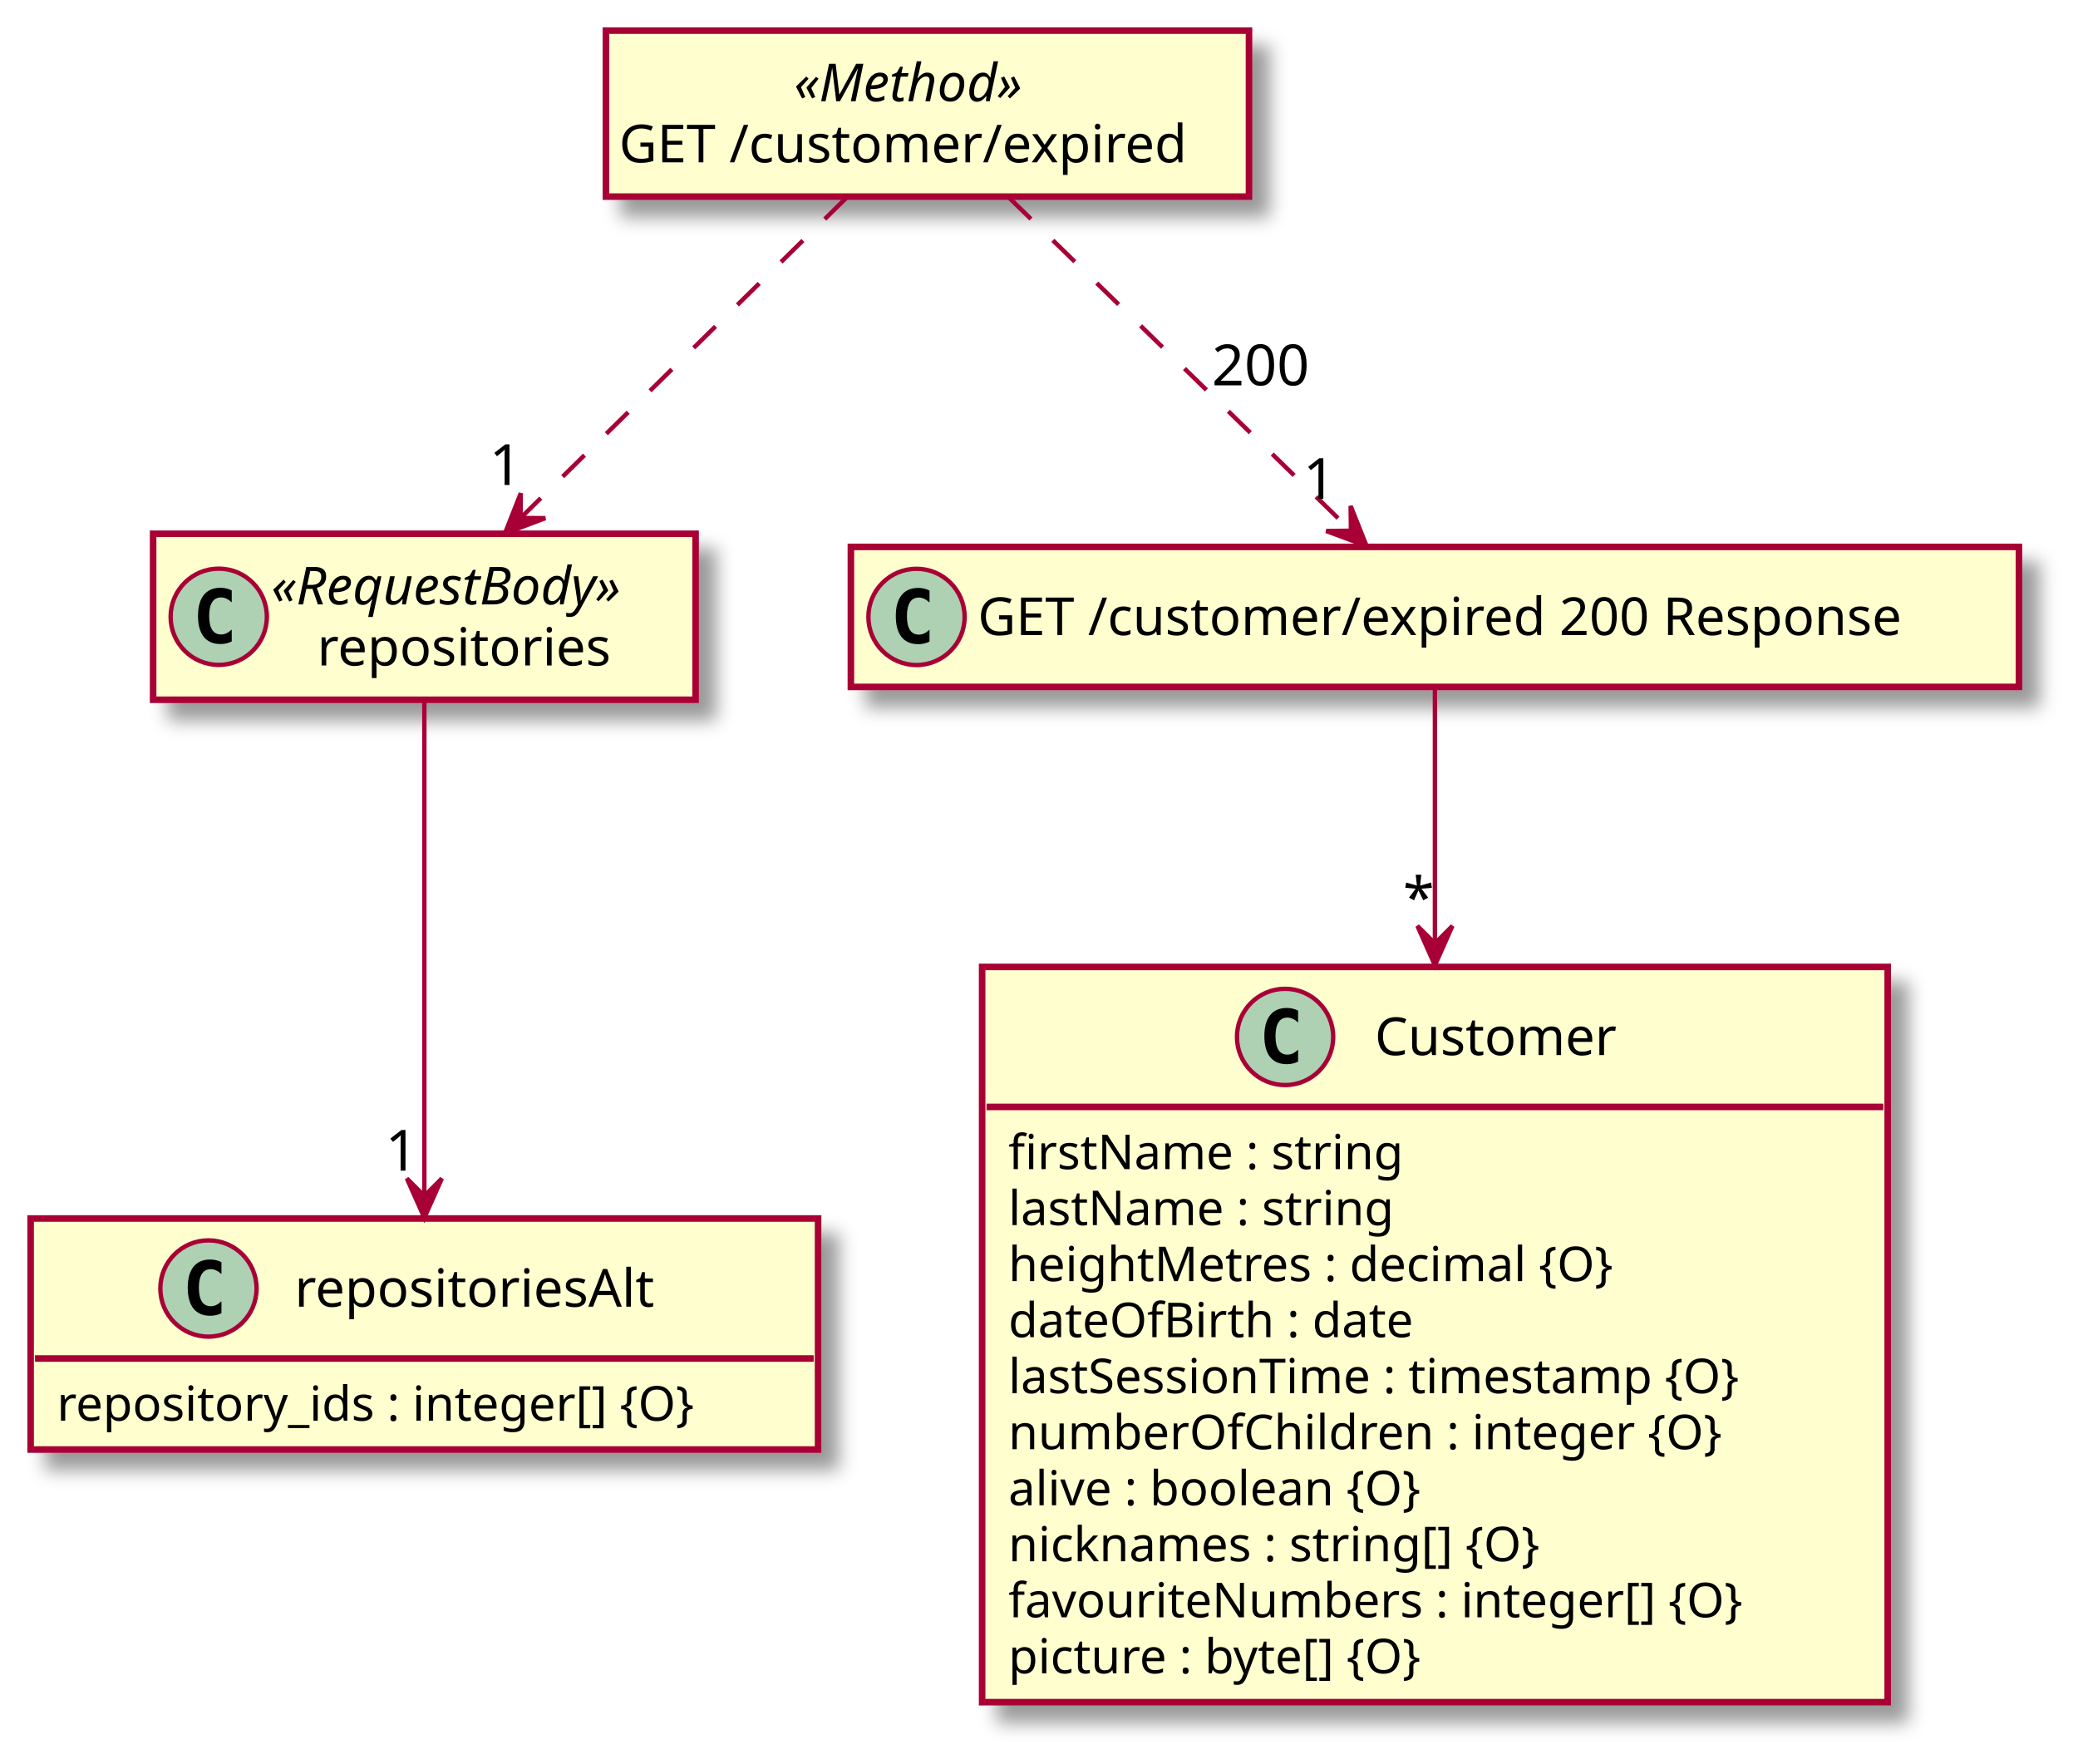
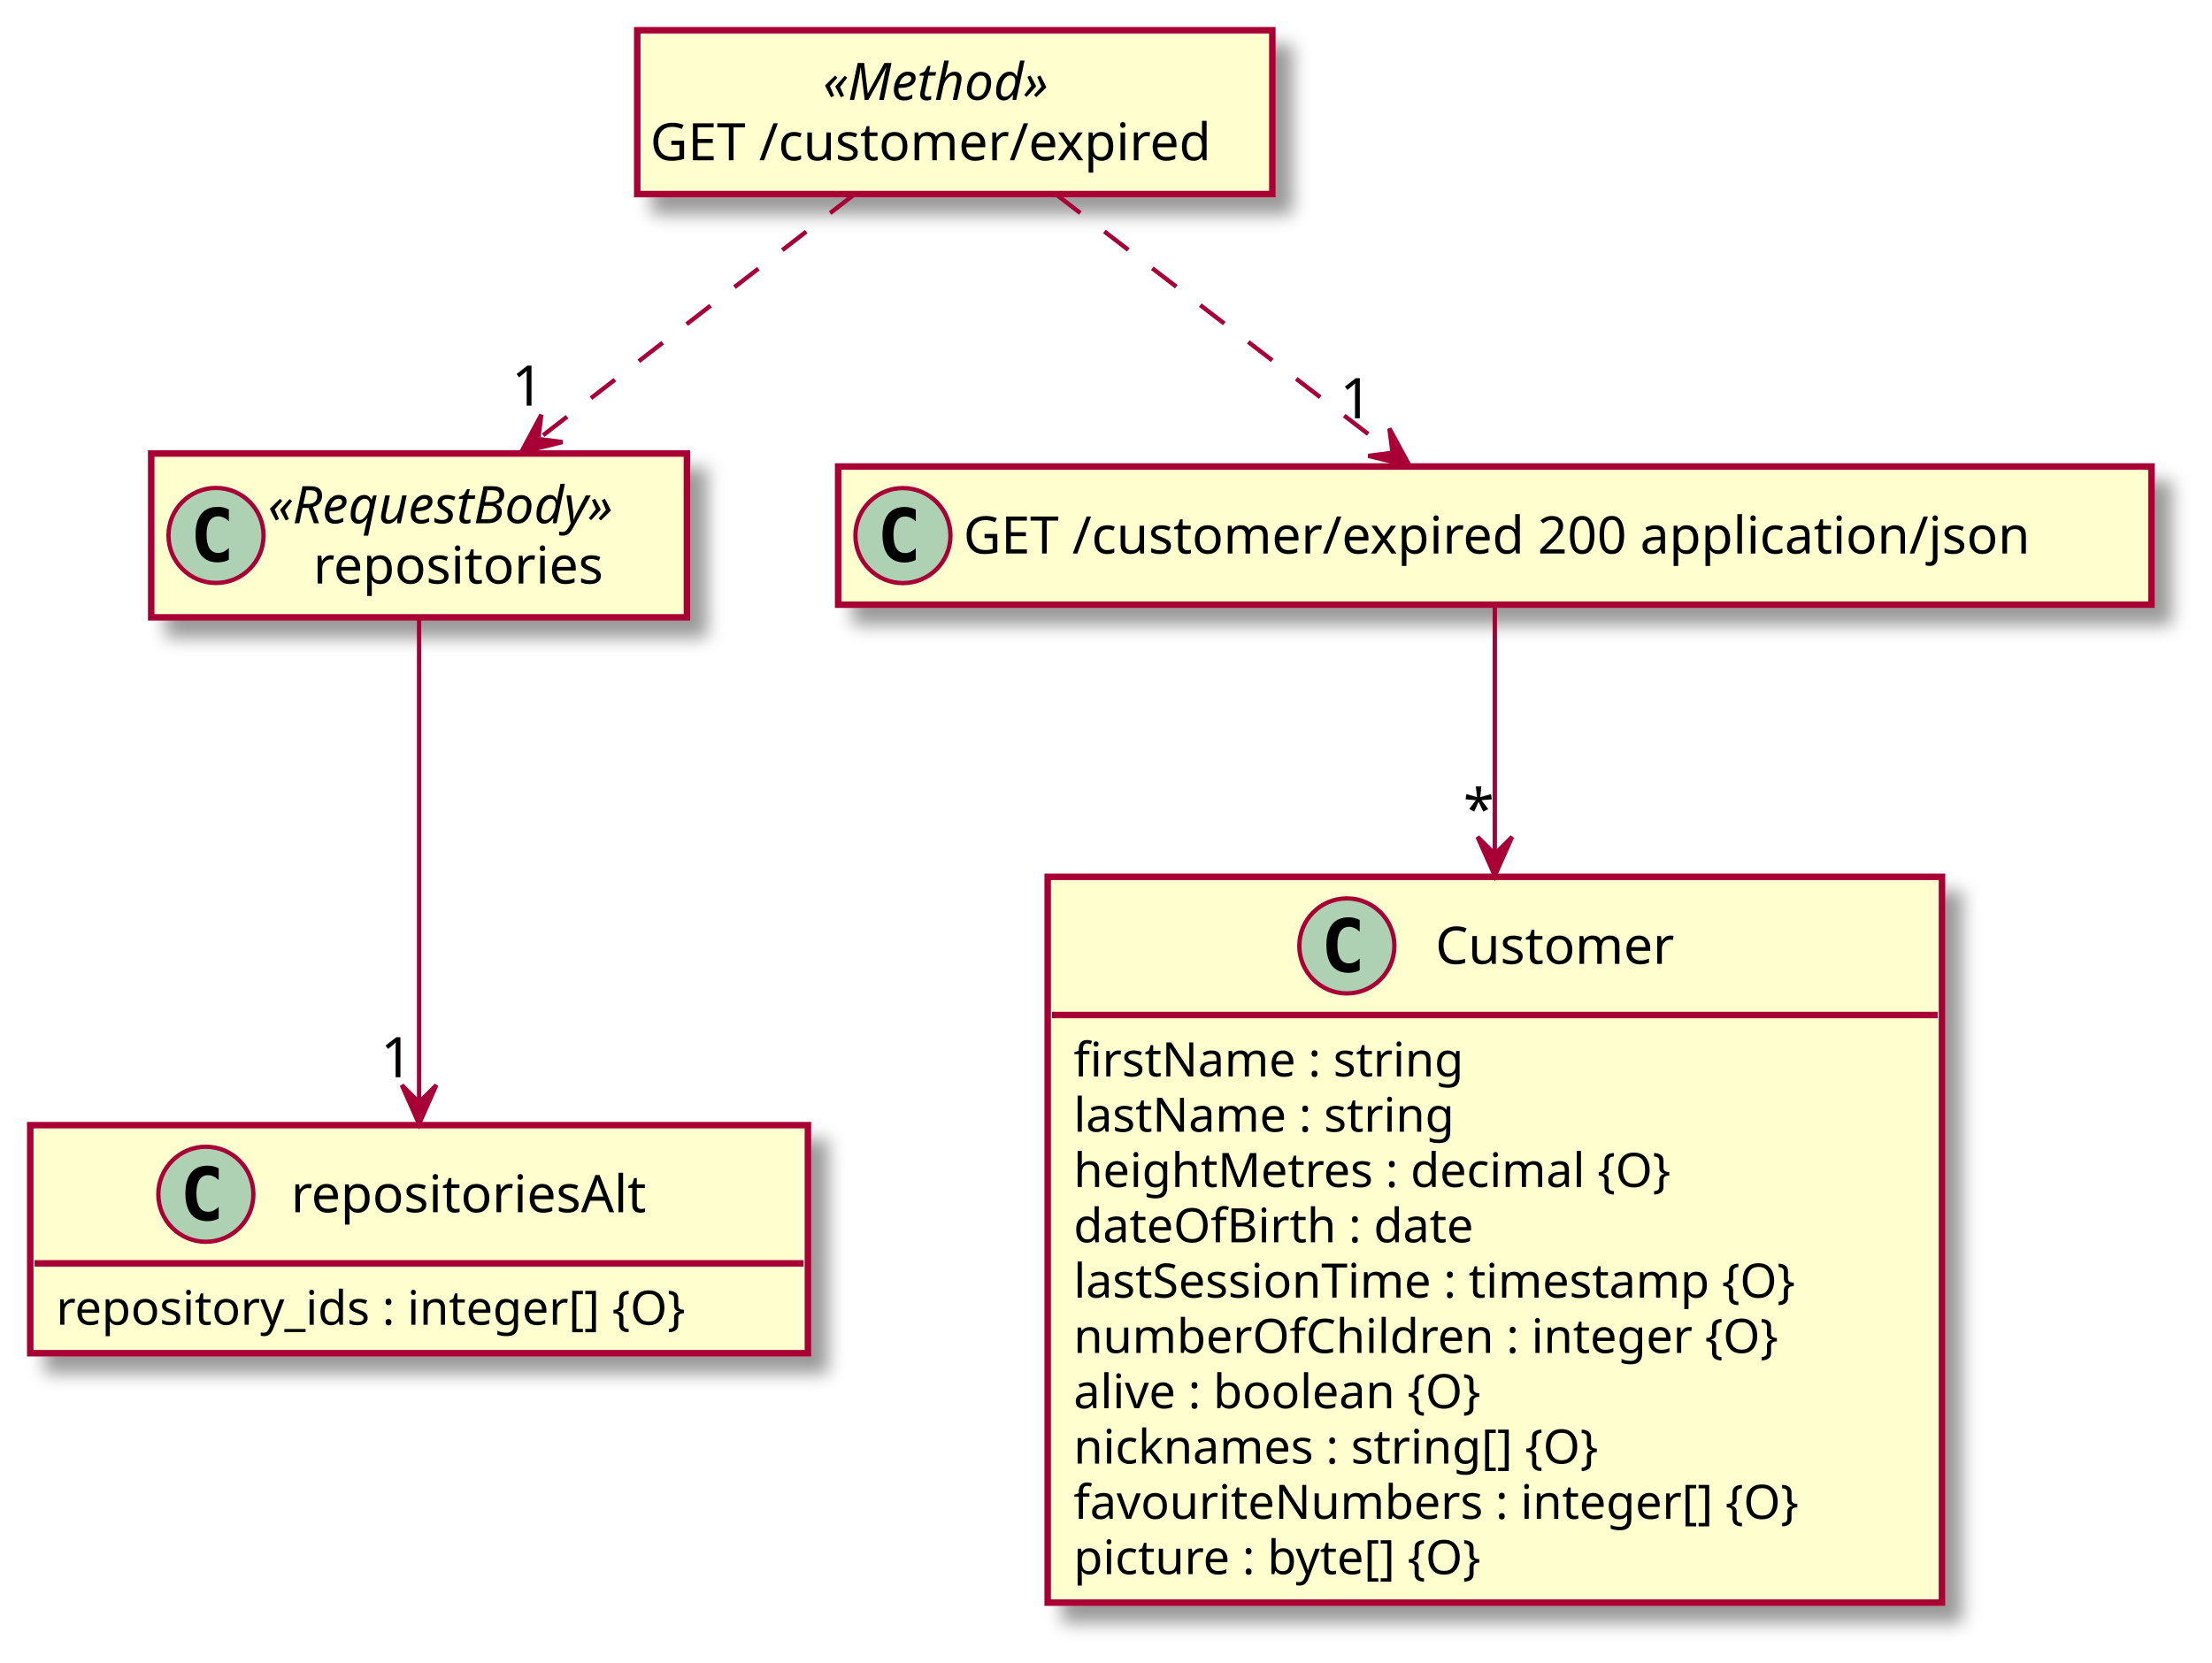
- <svg xmlns="http://www.w3.org/2000/svg" contentScriptType="application/ecmascript" contentStyleType="text/css" height="403px" preserveAspectRatio="none" style="width:475px;height:403px;" version="1.1" viewBox="0 0 475 403" width="475px" zoomAndPan="magnify">
+ <svg xmlns="http://www.w3.org/2000/svg" contentScriptType="application/ecmascript" contentStyleType="text/css" height="385px" preserveAspectRatio="none" style="width:512px;height:385px;" version="1.1" viewBox="0 0 512 385" width="512px" zoomAndPan="magnify">
  <defs>
-     <filter height="300%" id="f5huidbu75nmy" width="300%" x="-1" y="-1">
+     <filter height="300%" id="ft6bzt1rowso" width="300%" x="-1" y="-1">
      <feGaussianBlur result="blurOut" stdDeviation="2.0" />
      <feColorMatrix in="blurOut" result="blurOut2" type="matrix" values="0 0 0 0 0 0 0 0 0 0 0 0 0 0 0 0 0 0 .4 0" />
      <feOffset dx="4.0" dy="4.0" in="blurOut2" result="blurOut3" />
      <feBlend in="SourceGraphic" in2="blurOut3" mode="normal" />
    </filter>
  </defs>
  <g>
-     <rect codeLine="6" fill="#FEFECE" filter="url(#f5huidbu75nmy)" height="168.047" id="Customer" style="stroke:#A80036;stroke-width:1.5;" width="207" x="224.5" y="221" />
-     <ellipse cx="293.75" cy="237" fill="#ADD1B2" rx="11" ry="11" style="stroke:#A80036;stroke-width:1.0;" />
-     <path d="M296.719,242.641 Q296.141,242.938 295.5,243.078 Q294.859,243.234 294.156,243.234 Q291.656,243.234 290.328,241.594 Q289.016,239.938 289.016,236.812 Q289.016,233.688 290.328,232.031 Q291.656,230.375 294.156,230.375 Q294.859,230.375 295.5,230.531 Q296.156,230.688 296.719,230.984 L296.719,233.703 Q296.094,233.125 295.5,232.859 Q294.906,232.578 294.281,232.578 Q292.938,232.578 292.25,233.656 Q291.562,234.719 291.562,236.812 Q291.562,238.906 292.25,239.984 Q292.938,241.047 294.281,241.047 Q294.906,241.047 295.5,240.781 Q296.094,240.5 296.719,239.922 L296.719,242.641 Z " fill="#000000" />
-     <text fill="#000000" font-family="sans-serif" font-size="12" lengthAdjust="spacing" textLength="60" x="314.25" y="241.154">Customer</text>
-     <line style="stroke:#A80036;stroke-width:1.5;" x1="225.5" x2="430.5" y1="253" y2="253" />
-     <text fill="#000000" font-family="sans-serif" font-size="11" lengthAdjust="spacing" textLength="101" x="230.5" y="267.21">firstName : string</text>
-     <text fill="#000000" font-family="sans-serif" font-size="11" lengthAdjust="spacing" textLength="99" x="230.5" y="280.015">lastName : string</text>
-     <text fill="#000000" font-family="sans-serif" font-size="11" lengthAdjust="spacing" textLength="157" x="230.5" y="292.82">heightMetres : decimal {O}</text>
-     <text fill="#000000" font-family="sans-serif" font-size="11" lengthAdjust="spacing" textLength="102" x="230.5" y="305.625">dateOfBirth : date</text>
-     <text fill="#000000" font-family="sans-serif" font-size="11" lengthAdjust="spacing" textLength="195" x="230.5" y="318.429">lastSessionTime : timestamp {O}</text>
-     <text fill="#000000" font-family="sans-serif" font-size="11" lengthAdjust="spacing" textLength="183" x="230.5" y="331.234">numberOfChildren : integer {O}</text>
-     <text fill="#000000" font-family="sans-serif" font-size="11" lengthAdjust="spacing" textLength="110" x="230.5" y="344.039">alive : boolean {O}</text>
-     <text fill="#000000" font-family="sans-serif" font-size="11" lengthAdjust="spacing" textLength="141" x="230.5" y="356.843">nicknames : string[] {O}</text>
-     <text fill="#000000" font-family="sans-serif" font-size="11" lengthAdjust="spacing" textLength="189" x="230.5" y="369.648">favouriteNumbers : integer[] {O}</text>
-     <text fill="#000000" font-family="sans-serif" font-size="11" lengthAdjust="spacing" textLength="110" x="230.5" y="382.453">picture : byte[] {O}</text>
-     <rect codeLine="19" fill="#FEFECE" filter="url(#f5huidbu75nmy)" height="37.938" id="repositories" style="stroke:#A80036;stroke-width:1.5;" width="124" x="35" y="122" />
-     <ellipse cx="50" cy="140.969" fill="#ADD1B2" rx="11" ry="11" style="stroke:#A80036;stroke-width:1.0;" />
-     <path d="M52.969,146.609 Q52.391,146.906 51.75,147.047 Q51.109,147.203 50.406,147.203 Q47.906,147.203 46.578,145.562 Q45.266,143.906 45.266,140.781 Q45.266,137.656 46.578,136 Q47.906,134.344 50.406,134.344 Q51.109,134.344 51.75,134.5 Q52.406,134.656 52.969,134.953 L52.969,137.672 Q52.344,137.094 51.75,136.828 Q51.156,136.547 50.531,136.547 Q49.188,136.547 48.5,137.625 Q47.812,138.688 47.812,140.781 Q47.812,142.875 48.5,143.953 Q49.188,145.016 50.531,145.016 Q51.156,145.016 51.75,144.75 Q52.344,144.469 52.969,143.891 L52.969,146.609 Z " fill="#000000" />
-     <text fill="#000000" font-family="sans-serif" font-size="12" font-style="italic" lengthAdjust="spacing" textLength="96" x="62" y="138.139">«RequestBody»</text>
-     <text fill="#000000" font-family="sans-serif" font-size="12" lengthAdjust="spacing" textLength="75" x="72.5" y="152.107">repositories</text>
-     <rect codeLine="22" fill="#FEFECE" filter="url(#f5huidbu75nmy)" height="52.805" id="repositoriesAlt" style="stroke:#A80036;stroke-width:1.5;" width="180" x="7" y="278.5" />
-     <ellipse cx="47.65" cy="294.5" fill="#ADD1B2" rx="11" ry="11" style="stroke:#A80036;stroke-width:1.0;" />
-     <path d="M50.619,300.141 Q50.041,300.438 49.4,300.578 Q48.759,300.734 48.056,300.734 Q45.556,300.734 44.228,299.094 Q42.916,297.438 42.916,294.312 Q42.916,291.188 44.228,289.531 Q45.556,287.875 48.056,287.875 Q48.759,287.875 49.4,288.031 Q50.056,288.188 50.619,288.484 L50.619,291.203 Q49.994,290.625 49.4,290.359 Q48.806,290.078 48.181,290.078 Q46.837,290.078 46.15,291.156 Q45.462,292.219 45.462,294.312 Q45.462,296.406 46.15,297.484 Q46.837,298.547 48.181,298.547 Q48.806,298.547 49.4,298.281 Q49.994,298 50.619,297.422 L50.619,300.141 Z " fill="#000000" />
-     <text fill="#000000" font-family="sans-serif" font-size="12" lengthAdjust="spacing" textLength="91" x="67.35" y="298.654">repositoriesAlt</text>
-     <line style="stroke:#A80036;stroke-width:1.5;" x1="8" x2="186" y1="310.5" y2="310.5" />
-     <text fill="#000000" font-family="sans-serif" font-size="11" lengthAdjust="spacing" textLength="168" x="13" y="324.71">repository_ids : integer[] {O}</text>
-     <rect codeLine="26" fill="#FEFECE" filter="url(#f5huidbu75nmy)" height="37.938" id="GET /customer/expired" style="stroke:#A80036;stroke-width:1.5;" width="147" x="138.5" y="7" />
-     <text fill="#000000" font-family="sans-serif" font-size="12" font-style="italic" lengthAdjust="spacing" textLength="61" x="181.5" y="23.139">«Method»</text>
-     <text fill="#000000" font-family="sans-serif" font-size="12" lengthAdjust="spacing" textLength="141" x="141.5" y="37.107">GET /customer/expired</text>
-     <rect codeLine="29" fill="#FEFECE" filter="url(#f5huidbu75nmy)" height="32" id="GET /customer/expired 200 Response" style="stroke:#A80036;stroke-width:1.5;" width="267" x="194.5" y="125" />
-     <ellipse cx="209.5" cy="141" fill="#ADD1B2" rx="11" ry="11" style="stroke:#A80036;stroke-width:1.0;" />
-     <path d="M212.469,146.641 Q211.891,146.938 211.25,147.078 Q210.609,147.234 209.906,147.234 Q207.406,147.234 206.078,145.594 Q204.766,143.938 204.766,140.812 Q204.766,137.688 206.078,136.031 Q207.406,134.375 209.906,134.375 Q210.609,134.375 211.25,134.531 Q211.906,134.688 212.469,134.984 L212.469,137.703 Q211.844,137.125 211.25,136.859 Q210.656,136.578 210.031,136.578 Q208.688,136.578 208,137.656 Q207.312,138.719 207.312,140.812 Q207.312,142.906 208,143.984 Q208.688,145.047 210.031,145.047 Q210.656,145.047 211.25,144.781 Q211.844,144.5 212.469,143.922 L212.469,146.641 Z " fill="#000000" />
-     <text fill="#000000" font-family="sans-serif" font-size="12" lengthAdjust="spacing" textLength="235" x="223.5" y="145.154">GET /customer/expired 200 Response</text>
-     <path codeLine="32" d="M97,160.27 C97,187.68 97,239.79 97,273.17 " fill="none" id="repositories-to-repositoriesAlt" style="stroke:#A80036;stroke-width:1.0;" />
-     <polygon fill="#A80036" points="97,278.35,101,269.35,97,273.35,93,269.35,97,278.35" style="stroke:#A80036;stroke-width:1.0;" />
-     <text fill="#000000" font-family="sans-serif" font-size="13" lengthAdjust="spacing" textLength="8" x="88.075" y="267.558">1</text>
-     <path codeLine="34" d="M328,157.24 C328,171.15 328,192.93 328,215.5 " fill="none" id="GET /customer/expired 200 Response-to-Customer" style="stroke:#A80036;stroke-width:1.0;" />
-     <polygon fill="#A80036" points="328,220.63,332,211.63,328,215.63,324,211.63,328,220.63" style="stroke:#A80036;stroke-width:1.0;" />
-     <text fill="#000000" font-family="sans-serif" font-size="13" lengthAdjust="spacing" textLength="7" x="320.699" y="209.805">*</text>
-     <path codeLine="36" d="M230.64,45.16 C252.07,66.03 287.08,100.14 308.76,121.26 " fill="none" id="GET /customer/expired-to-GET /customer/expired 200 Response" style="stroke:#A80036;stroke-width:1.0;stroke-dasharray:7.0,7.0;" />
-     <polygon fill="#A80036" points="312.38,124.79,308.733,115.641,308.802,121.298,303.145,121.366,312.38,124.79" style="stroke:#A80036;stroke-width:1.0;" />
-     <text fill="#000000" font-family="sans-serif" font-size="13" lengthAdjust="spacing" textLength="24" x="277" y="88.067">200</text>
-     <text fill="#000000" font-family="sans-serif" font-size="13" lengthAdjust="spacing" textLength="8" x="297.881" y="114.025">1</text>
-     <path codeLine="38" d="M193.52,45.16 C173.24,65.09 140.68,97.08 119.07,118.32 " fill="none" id="GET /customer/expired-to-repositories" style="stroke:#A80036;stroke-width:1.0;stroke-dasharray:7.0,7.0;" />
-     <polygon fill="#A80036" points="115.43,121.89,124.651,118.429,118.994,118.383,119.04,112.727,115.43,121.89" style="stroke:#A80036;stroke-width:1.0;" />
-     <text fill="#000000" font-family="sans-serif" font-size="13" lengthAdjust="spacing" textLength="8" x="111.849" y="110.838">1</text>
+     <rect codeLine="6" fill="#FEFECE" filter="url(#ft6bzt1rowso)" height="168.047" id="Customer" style="stroke:#A80036;stroke-width:1.5;" width="207" x="242.5" y="203" />
+     <ellipse cx="311.75" cy="219" fill="#ADD1B2" rx="11" ry="11" style="stroke:#A80036;stroke-width:1.0;" />
+     <path d="M314.719,224.641 Q314.141,224.938 313.5,225.078 Q312.859,225.234 312.156,225.234 Q309.656,225.234 308.328,223.594 Q307.016,221.938 307.016,218.812 Q307.016,215.688 308.328,214.031 Q309.656,212.375 312.156,212.375 Q312.859,212.375 313.5,212.531 Q314.156,212.688 314.719,212.984 L314.719,215.703 Q314.094,215.125 313.5,214.859 Q312.906,214.578 312.281,214.578 Q310.938,214.578 310.25,215.656 Q309.562,216.719 309.562,218.812 Q309.562,220.906 310.25,221.984 Q310.938,223.047 312.281,223.047 Q312.906,223.047 313.5,222.781 Q314.094,222.5 314.719,221.922 L314.719,224.641 Z " fill="#000000" />
+     <text fill="#000000" font-family="sans-serif" font-size="12" lengthAdjust="spacing" textLength="60" x="332.25" y="223.154">Customer</text>
+     <line style="stroke:#A80036;stroke-width:1.5;" x1="243.5" x2="448.5" y1="235" y2="235" />
+     <text fill="#000000" font-family="sans-serif" font-size="11" lengthAdjust="spacing" textLength="101" x="248.5" y="249.21">firstName : string</text>
+     <text fill="#000000" font-family="sans-serif" font-size="11" lengthAdjust="spacing" textLength="99" x="248.5" y="262.015">lastName : string</text>
+     <text fill="#000000" font-family="sans-serif" font-size="11" lengthAdjust="spacing" textLength="157" x="248.5" y="274.82">heightMetres : decimal {O}</text>
+     <text fill="#000000" font-family="sans-serif" font-size="11" lengthAdjust="spacing" textLength="102" x="248.5" y="287.625">dateOfBirth : date</text>
+     <text fill="#000000" font-family="sans-serif" font-size="11" lengthAdjust="spacing" textLength="195" x="248.5" y="300.429">lastSessionTime : timestamp {O}</text>
+     <text fill="#000000" font-family="sans-serif" font-size="11" lengthAdjust="spacing" textLength="183" x="248.5" y="313.234">numberOfChildren : integer {O}</text>
+     <text fill="#000000" font-family="sans-serif" font-size="11" lengthAdjust="spacing" textLength="110" x="248.5" y="326.039">alive : boolean {O}</text>
+     <text fill="#000000" font-family="sans-serif" font-size="11" lengthAdjust="spacing" textLength="141" x="248.5" y="338.843">nicknames : string[] {O}</text>
+     <text fill="#000000" font-family="sans-serif" font-size="11" lengthAdjust="spacing" textLength="189" x="248.5" y="351.648">favouriteNumbers : integer[] {O}</text>
+     <text fill="#000000" font-family="sans-serif" font-size="11" lengthAdjust="spacing" textLength="110" x="248.5" y="364.453">picture : byte[] {O}</text>
+     <rect codeLine="19" fill="#FEFECE" filter="url(#ft6bzt1rowso)" height="37.938" id="repositories" style="stroke:#A80036;stroke-width:1.5;" width="124" x="35" y="105" />
+     <ellipse cx="50" cy="123.969" fill="#ADD1B2" rx="11" ry="11" style="stroke:#A80036;stroke-width:1.0;" />
+     <path d="M52.969,129.609 Q52.391,129.906 51.75,130.047 Q51.109,130.203 50.406,130.203 Q47.906,130.203 46.578,128.562 Q45.266,126.906 45.266,123.781 Q45.266,120.656 46.578,119 Q47.906,117.344 50.406,117.344 Q51.109,117.344 51.75,117.5 Q52.406,117.656 52.969,117.953 L52.969,120.672 Q52.344,120.094 51.75,119.828 Q51.156,119.547 50.531,119.547 Q49.188,119.547 48.5,120.625 Q47.812,121.688 47.812,123.781 Q47.812,125.875 48.5,126.953 Q49.188,128.016 50.531,128.016 Q51.156,128.016 51.75,127.75 Q52.344,127.469 52.969,126.891 L52.969,129.609 Z " fill="#000000" />
+     <text fill="#000000" font-family="sans-serif" font-size="12" font-style="italic" lengthAdjust="spacing" textLength="96" x="62" y="121.139">«RequestBody»</text>
+     <text fill="#000000" font-family="sans-serif" font-size="12" lengthAdjust="spacing" textLength="75" x="72.5" y="135.107">repositories</text>
+     <rect codeLine="22" fill="#FEFECE" filter="url(#ft6bzt1rowso)" height="52.805" id="repositoriesAlt" style="stroke:#A80036;stroke-width:1.5;" width="180" x="7" y="260.5" />
+     <ellipse cx="47.65" cy="276.5" fill="#ADD1B2" rx="11" ry="11" style="stroke:#A80036;stroke-width:1.0;" />
+     <path d="M50.619,282.141 Q50.041,282.438 49.4,282.578 Q48.759,282.734 48.056,282.734 Q45.556,282.734 44.228,281.094 Q42.916,279.438 42.916,276.312 Q42.916,273.188 44.228,271.531 Q45.556,269.875 48.056,269.875 Q48.759,269.875 49.4,270.031 Q50.056,270.188 50.619,270.484 L50.619,273.203 Q49.994,272.625 49.4,272.359 Q48.806,272.078 48.181,272.078 Q46.837,272.078 46.15,273.156 Q45.462,274.219 45.462,276.312 Q45.462,278.406 46.15,279.484 Q46.837,280.547 48.181,280.547 Q48.806,280.547 49.4,280.281 Q49.994,280 50.619,279.422 L50.619,282.141 Z " fill="#000000" />
+     <text fill="#000000" font-family="sans-serif" font-size="12" lengthAdjust="spacing" textLength="91" x="67.35" y="280.654">repositoriesAlt</text>
+     <line style="stroke:#A80036;stroke-width:1.5;" x1="8" x2="186" y1="292.5" y2="292.5" />
+     <text fill="#000000" font-family="sans-serif" font-size="11" lengthAdjust="spacing" textLength="168" x="13" y="306.71">repository_ids : integer[] {O}</text>
+     <rect codeLine="26" fill="#FEFECE" filter="url(#ft6bzt1rowso)" height="37.938" id="GET /customer/expired" style="stroke:#A80036;stroke-width:1.5;" width="147" x="147.5" y="7" />
+     <text fill="#000000" font-family="sans-serif" font-size="12" font-style="italic" lengthAdjust="spacing" textLength="61" x="190.5" y="23.139">«Method»</text>
+     <text fill="#000000" font-family="sans-serif" font-size="12" lengthAdjust="spacing" textLength="141" x="150.5" y="37.107">GET /customer/expired</text>
+     <rect codeLine="29" fill="#FEFECE" filter="url(#ft6bzt1rowso)" height="32" id="GET /customer/expired 200 application/json" style="stroke:#A80036;stroke-width:1.5;" width="304" x="194" y="108" />
+     <ellipse cx="209" cy="124" fill="#ADD1B2" rx="11" ry="11" style="stroke:#A80036;stroke-width:1.0;" />
+     <path d="M211.969,129.641 Q211.391,129.938 210.75,130.078 Q210.109,130.234 209.406,130.234 Q206.906,130.234 205.578,128.594 Q204.266,126.938 204.266,123.812 Q204.266,120.688 205.578,119.031 Q206.906,117.375 209.406,117.375 Q210.109,117.375 210.75,117.531 Q211.406,117.688 211.969,117.984 L211.969,120.703 Q211.344,120.125 210.75,119.859 Q210.156,119.578 209.531,119.578 Q208.188,119.578 207.5,120.656 Q206.812,121.719 206.812,123.812 Q206.812,125.906 207.5,126.984 Q208.188,128.047 209.531,128.047 Q210.156,128.047 210.75,127.781 Q211.344,127.5 211.969,126.922 L211.969,129.641 Z " fill="#000000" />
+     <text fill="#000000" font-family="sans-serif" font-size="12" lengthAdjust="spacing" textLength="272" x="223" y="128.154">GET /customer/expired 200 application/json</text>
+     <path codeLine="32" d="M97,143.16 C97,170.32 97,221.89 97,255.07 " fill="none" id="repositories-to-repositoriesAlt" style="stroke:#A80036;stroke-width:1.0;" />
+     <polygon fill="#A80036" points="97,260.23,101,251.23,97,255.23,93,251.23,97,260.23" style="stroke:#A80036;stroke-width:1.0;" />
+     <text fill="#000000" font-family="sans-serif" font-size="13" lengthAdjust="spacing" textLength="8" x="88.075" y="249.41">1</text>
+     <path codeLine="34" d="M346,140.15 C346,153.9 346,175.39 346,197.69 " fill="none" id="GET /customer/expired 200 application/json-to-Customer" style="stroke:#A80036;stroke-width:1.0;" />
+     <polygon fill="#A80036" points="346,202.76,350,193.76,346,197.76,342,193.76,346,202.76" style="stroke:#A80036;stroke-width:1.0;" />
+     <text fill="#000000" font-family="sans-serif" font-size="13" lengthAdjust="spacing" textLength="7" x="338.699" y="191.947">*</text>
+     <path codeLine="36" d="M244.51,45.06 C266.75,62.13 299.95,87.63 322.26,104.77 " fill="none" id="GET /customer/expired-to-GET /customer/expired 200 application/json" style="stroke:#A80036;stroke-width:1.0;stroke-dasharray:7.0,7.0;" />
+     <polygon fill="#A80036" points="326.29,107.87,321.598,99.21,322.328,104.82,316.718,105.55,326.29,107.87" style="stroke:#A80036;stroke-width:1.0;" />
+     <text fill="#000000" font-family="sans-serif" font-size="13" lengthAdjust="spacing" textLength="8" x="310.14" y="96.837">1</text>
+     <path codeLine="38" d="M197.68,45.06 C176.94,61.11 146.59,84.61 124.64,101.6 " fill="none" id="GET /customer/expired-to-repositories" style="stroke:#A80036;stroke-width:1.0;stroke-dasharray:7.0,7.0;" />
+     <polygon fill="#A80036" points="120.64,104.7,130.202,102.341,124.59,101.634,125.297,96.022,120.64,104.7" style="stroke:#A80036;stroke-width:1.0;" />
+     <text fill="#000000" font-family="sans-serif" font-size="13" lengthAdjust="spacing" textLength="8" x="118.409" y="93.923">1</text>
  </g>
</svg>
